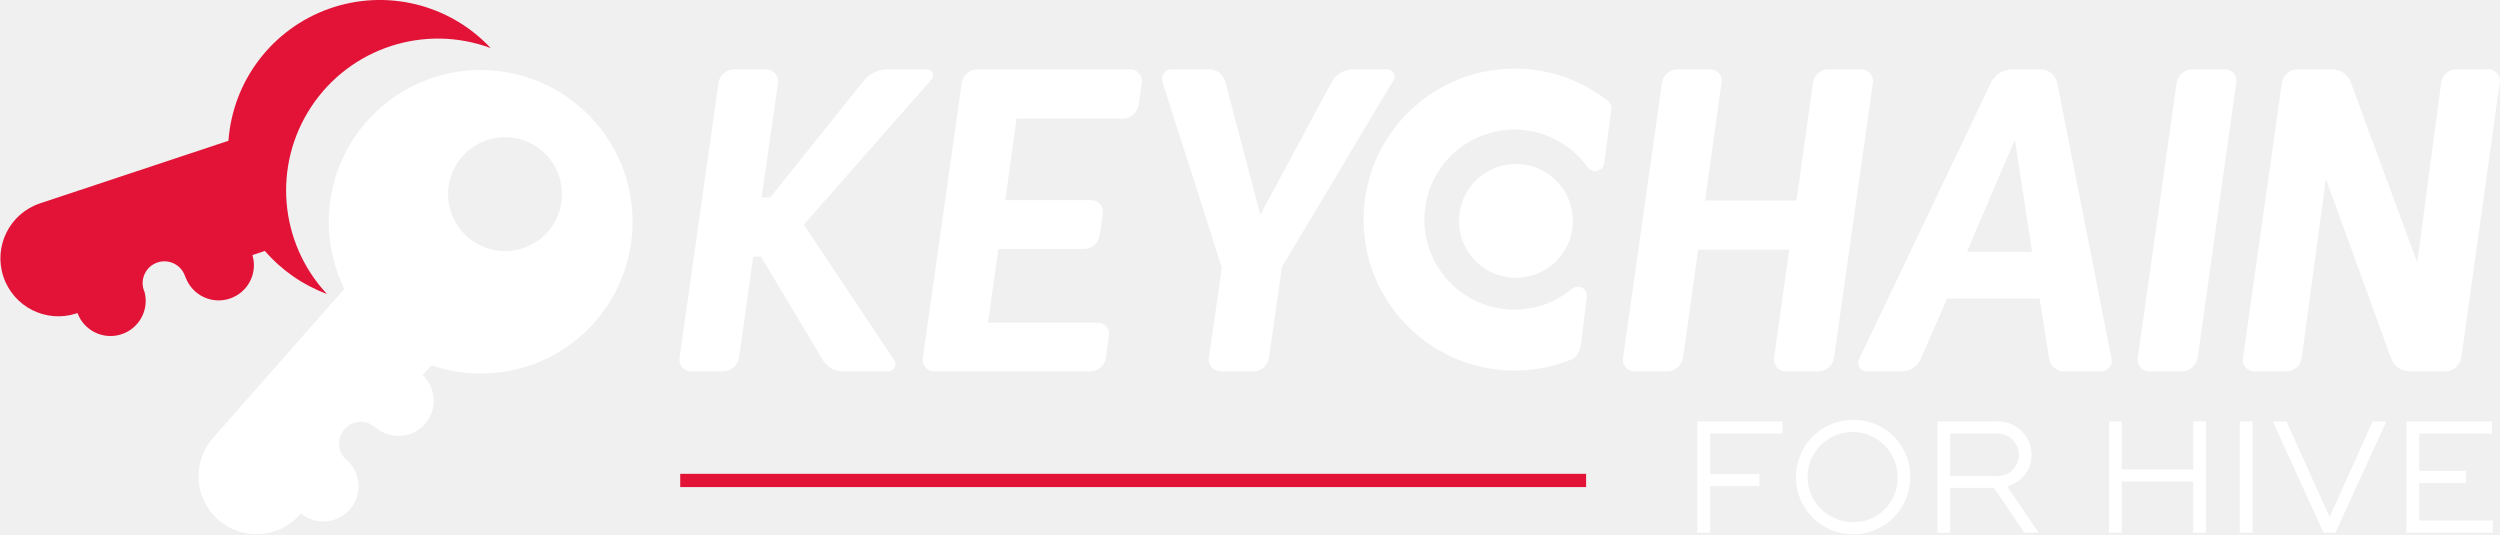
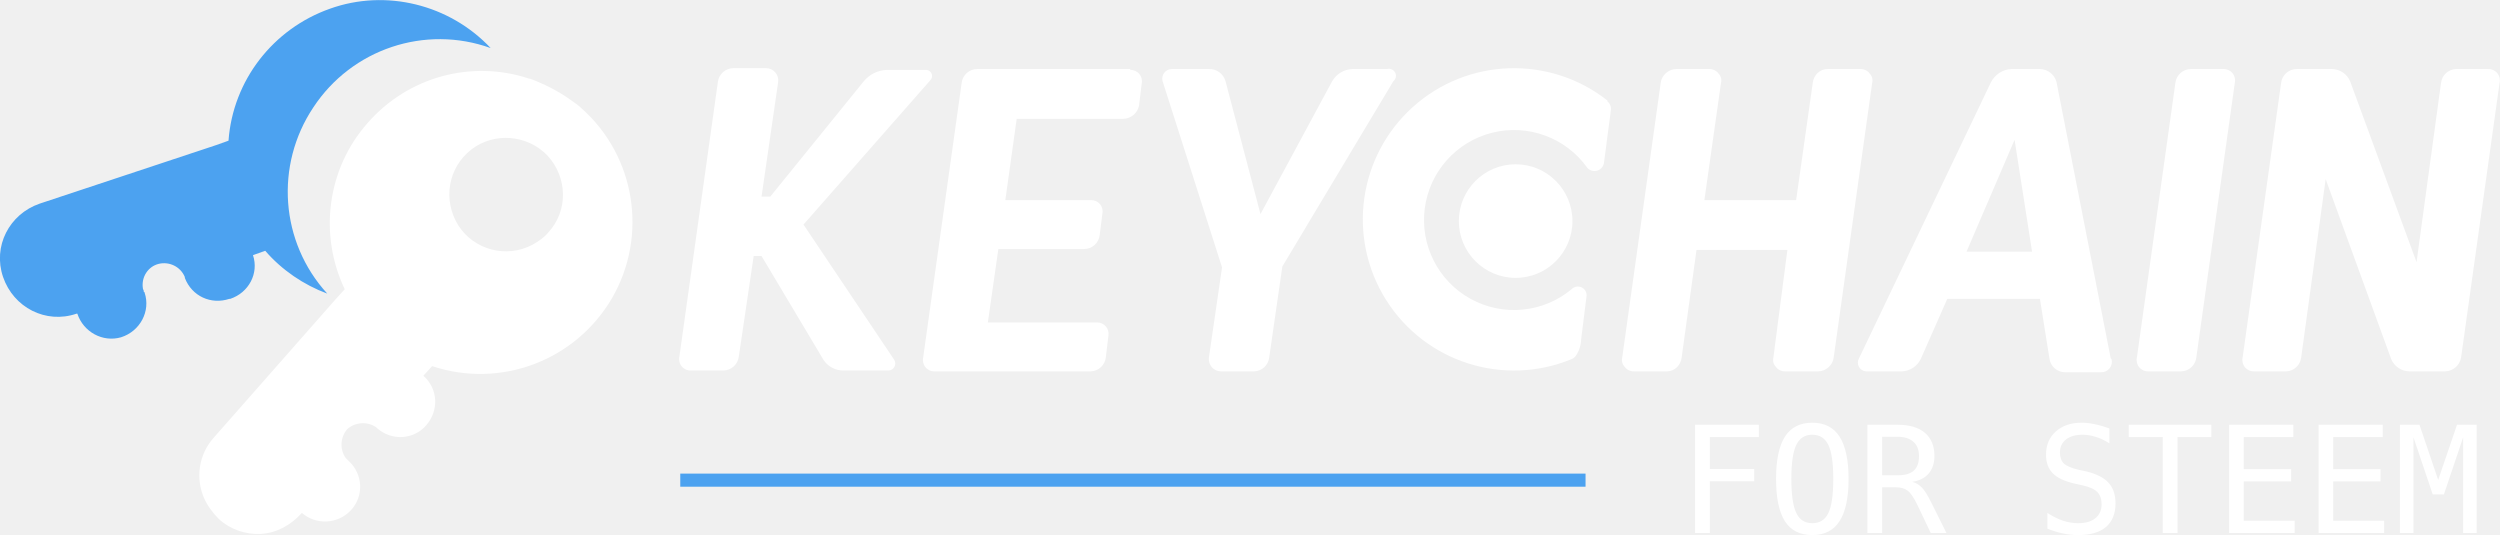
- <svg xmlns="http://www.w3.org/2000/svg" width="286" height="61.122" viewBox="0 0 286 61.122">
+ <svg xmlns="http://www.w3.org/2000/svg" width="286" height="61.1" viewBox="0 0 286 61.122">
  <defs>
-     <style>.a{fill:#fff;}.b{fill:#e31337;}</style>
+     <style>.a{fill:#fff;}.b{fill:#4ca2f0;}</style>
  </defs>
-   <path class="a" d="M118.711,30.786a16.214,16.214,0,0,0-1.282-1.024,17.087,17.087,0,0,0-4.563-2.376l-.055-.018A17.369,17.369,0,0,0,91.639,51.476l-1,1.136L76.618,68.536a6.627,6.627,0,0,0-1.148,6.93,6.56,6.56,0,0,0,1.742,2.424,6.63,6.63,0,0,0,9.36-.606c.033-.036.07-.076.1-.115h0A4.027,4.027,0,0,0,92.1,71.233l-.118-.088c-.033-.024-.064-.052-.091-.076s-.13-.124-.191-.188a2.488,2.488,0,0,1,3.482-3.548l.085.079.018-.018a4.027,4.027,0,0,0,5.321-6.039l.994-1.13a17.36,17.36,0,0,0,17.109-29.457Zm-3.785,14.151a6.412,6.412,0,0,1-1.818,1.448,6.518,6.518,0,1,1,1.818-1.448Z" transform="translate(-52.246 -18.435)" />
-   <path class="b" d="M26.288,34.17a4.021,4.021,0,0,0,2.591-4.976l1.424-.476a17.4,17.4,0,0,0,7.1,4.924A17.366,17.366,0,0,1,56.135,5.51a17.366,17.366,0,0,0-30,10.606l-1.439.476L4.546,23.286A6.631,6.631,0,0,0,8.722,35.873l.145-.048h0a4.027,4.027,0,0,0,7.679-2.391c-.021-.042-.039-.091-.058-.136a.606.606,0,0,1-.039-.109c-.03-.088-.052-.176-.073-.261a2.491,2.491,0,0,1,4.8-1.309.525.525,0,0,0,.033.112h.024a4.027,4.027,0,0,0,5.057,2.439Z" transform="translate(-0.001 -0.011)" />
-   <path class="a" d="M270.748,43.956l14.545-16.533a.7.7,0,0,0-.445-1.233h-4.624a3.606,3.606,0,0,0-2.615,1.282L266.9,40.847h-.985l1.876-13.078a1.379,1.379,0,0,0-1.382-1.579h-3.654a1.818,1.818,0,0,0-1.776,1.579l-4.442,31.393a1.321,1.321,0,0,0,1.333,1.579h3.7a1.848,1.848,0,0,0,1.767-1.579L264.96,47.61h.888l7.109,11.9a2.727,2.727,0,0,0,2.318,1.233h5.133a.815.815,0,0,0,.742-1.185Z" transform="translate(-178.79 -18.257)" />
-   <path class="a" d="M372.085,26.189H354.612a1.818,1.818,0,0,0-1.776,1.579L348.394,59.16a1.322,1.322,0,0,0,1.333,1.579h17.878a1.794,1.794,0,0,0,1.727-1.579l.345-2.47a1.279,1.279,0,0,0-1.333-1.515h-12.5l1.185-8.442h9.821a1.848,1.848,0,0,0,1.776-1.579l.345-2.424a1.32,1.32,0,0,0-1.333-1.579h-9.815l1.285-9.33H371.3a1.888,1.888,0,0,0,1.776-1.515l.345-2.539a1.321,1.321,0,0,0-1.333-1.579Z" transform="translate(-242.816 -18.256)" />
-   <path class="a" d="M464.4,26.188h-4a2.788,2.788,0,0,0-2.318,1.43l-8.182,15.2-4.009-15.2a1.927,1.927,0,0,0-1.924-1.43h-4.2a1.1,1.1,0,0,0-1.085,1.382L445.5,48.89l-1.482,10.269a1.354,1.354,0,0,0,1.391,1.576h3.751a1.8,1.8,0,0,0,1.727-1.579l1.482-10.366,12.681-21.211A.836.836,0,0,0,464.4,26.188Z" transform="translate(-305.717 -18.255)" />
-   <path class="a" d="M636.88,59.161l4.442-31.393a1.345,1.345,0,0,0-1.333-1.579h-3.8a1.794,1.794,0,0,0-1.727,1.579l-1.876,13.424H622.123L624,27.768a1.291,1.291,0,0,0-1.285-1.579h-3.751a1.818,1.818,0,0,0-1.776,1.579l-4.442,31.393a1.322,1.322,0,0,0,1.333,1.579h3.8a1.833,1.833,0,0,0,1.727-1.579l1.727-12.339h10.415L630.02,59.161a1.345,1.345,0,0,0,1.333,1.579H635.1A1.818,1.818,0,0,0,636.88,59.161Z" transform="translate(-427.063 -18.257)" />
-   <path class="a" d="M730.543,59.255l-6.218-31.587A1.97,1.97,0,0,0,722.4,26.19h-3.306a2.773,2.773,0,0,0-2.318,1.479L701.711,59.255a.967.967,0,0,0,.839,1.482H706.6a2.458,2.458,0,0,0,2.173-1.515l2.961-6.812h10.588l1.085,6.86a1.767,1.767,0,0,0,1.779,1.482h4.145a1.236,1.236,0,0,0,1.218-1.5ZM714.01,47.065l5.479-12.833,1.973,12.833Z" transform="translate(-488.99 -18.257)" />
-   <path class="a" d="M817.035,26.189h-3.754a1.818,1.818,0,0,0-1.779,1.579l-4.439,31.393a1.319,1.319,0,0,0,1.33,1.579h3.794a1.839,1.839,0,0,0,1.73-1.579l4.4-31.393a1.288,1.288,0,0,0-1.279-1.579Z" transform="translate(-562.498 -18.257)" />
-   <path class="a" d="M874.884,26.19h-3.7a1.754,1.754,0,0,0-1.727,1.579L866.729,48.3l-7.639-20.73a2.258,2.258,0,0,0-2.073-1.382h-4a1.818,1.818,0,0,0-1.779,1.579L846.8,59.162a1.319,1.319,0,0,0,1.33,1.579h3.7a1.751,1.751,0,0,0,1.685-1.579l2.764-20.433,7.5,20.63a2.255,2.255,0,0,0,2.073,1.382h4.145a1.885,1.885,0,0,0,1.776-1.579l4.388-31.393a1.312,1.312,0,0,0-1.285-1.579Z" transform="translate(-590.196 -18.257)" />
-   <path class="a" d="M542.736,29.6a17.272,17.272,0,1,0-4.085,29.554,1.109,1.109,0,0,0,.506-.421,3.464,3.464,0,0,0,.576-1.915l.606-4.773a1.045,1.045,0,0,0-1.712-.933,10.3,10.3,0,1,1,1.8-13.921,1.052,1.052,0,0,0,1.906-.461l.8-6.142a1.085,1.085,0,0,0-.4-.988Z" transform="translate(-358.803 -18.063)" />
-   <circle class="a" cx="6.515" cy="6.515" r="6.515" transform="translate(166.907 18.754)" />
-   <path class="a" d="M640.81,159.12v12.727h1.454V166.52H647.9v-1.382h-5.636V160.5h8.272V159.12H640.81Z" transform="translate(-446.632 -110.907)" />
-   <path class="a" d="M683.7,158.52a6.547,6.547,0,1,0,6.691,6.545A6.482,6.482,0,0,0,683.7,158.52Zm0,11.691a5.152,5.152,0,1,1,5.236-5.151A5.015,5.015,0,0,1,683.7,170.211Z" transform="translate(-471.848 -110.488)" />
-   <path class="a" d="M742.2,162.938a3.857,3.857,0,0,0-4.145-3.818H731.42v12.727h1.455V166.72h5.018l3.473,5.127h1.564v-.109l-3.53-5.2A3.679,3.679,0,0,0,742.2,162.938Zm-9.327,2.424v-4.848H738a2.443,2.443,0,1,1,0,4.848Z" transform="translate(-509.785 -110.907)" />
-   <path class="a" d="M805.846,164.611h-8.182V159.12H796.21v12.727h1.454v-5.854h8.182v5.854H807.3V159.12h-1.455Z" transform="translate(-554.942 -110.907)" />
-   <rect class="a" width="1.455" height="12.727" transform="translate(256.231 48.213)" />
-   <path class="a" d="M864.686,170.065l-4.927-10.945H858.25v.127l5.745,12.6h1.364l5.763-12.6v-.127h-1.509Z" transform="translate(-598.183 -110.907)" />
-   <path class="a" d="M909.984,166.156h5.364v-1.382h-5.364V160.5h8.327V159.12H908.53v12.727H918.4v-1.4h-8.418Z" transform="translate(-633.227 -110.907)" />
-   <rect class="b" width="103.633" height="1.515" transform="translate(77.818 54.207)" />
+   <path class="a" d="M 118.7 30.8 C 118.3 30.4 117.8 30.1 117.4 29.8 C 116 28.8 114.4 28 112.8 27.4 l -0.1 0 C 106.1 25.2 98.8 27.2 94.2 32.5 C 89.6 37.7 88.6 45.2 91.6 51.5 l -1 1.1 L 76.6 68.5 C 74.9 70.4 74.5 73.1 75.5 75.4 C 75.9 76.3 76.5 77.1 77.2 77.8 C 78.5 79 80.3 79.6 82 79.5 C 83.8 79.4 85.4 78.5 86.6 77.2 c 0 0 0.1 -0.1 0.1 -0.1 h 0 C 88.3 78.5 90.8 78.4 92.3 76.8 C 93.8 75.2 93.7 72.7 92.1 71.2 l -0.1 -0.1 c 0 0 -0.1 -0.1 -0.1 -0.1 s -0.1 -0.1 -0.2 -0.2 C 91 69.8 91.1 68.4 91.9 67.5 C 92.8 66.7 94.2 66.6 95.2 67.3 l 0.1 0.1 l 0 0 C 97 68.9 99.5 68.7 100.9 67.1 C 102.4 65.4 102.3 62.9 100.6 61.4 l 1 -1.1 C 109.4 62.9 118 59.7 122.2 52.5 C 126.3 45.4 124.9 36.3 118.7 30.8 Z m -3.8 14.2 C 114.4 45.6 113.8 46 113.1 46.4 C 110.1 48 106.4 47 104.6 44.2 C 102.8 41.3 103.4 37.6 106.1 35.5 C 108.7 33.5 112.5 33.8 114.8 36.2 C 117.1 38.7 117.2 42.5 114.9 45 Z" transform="matrix(1,0,0,1,-52.2,-18.4)" />
+   <path class="b" d="M 26.3 34.2 C 28.4 33.5 29.6 31.3 28.9 29.2 l 1.4 -0.5 C 32.2 30.9 34.7 32.6 37.4 33.6 C 32 27.7 31.4 18.9 35.8 12.3 C 40.2 5.6 48.6 2.8 56.1 5.5 C 51.4 0.5 44.1 -1.3 37.7 1 C 31.2 3.3 26.6 9.2 26.1 16.1 l -1.4 0.5 L 4.5 23.3 C 1 24.5 -0.9 28.2 0.3 31.7 C 1.5 35.2 5.2 37.1 8.7 35.9 l 0.1 0 h 0 C 9.5 38 11.7 39.2 13.8 38.6 C 16 37.9 17.2 35.6 16.5 33.5 c 0 0 0 -0.1 -0.1 -0.1 C 16.4 33.4 16.4 33.3 16.4 33.3 c 0 -0.1 -0.1 -0.2 -0.1 -0.3 C 16.1 31.7 16.9 30.5 18.1 30.2 C 19.3 29.9 20.6 30.5 21.1 31.7 C 21.1 31.7 21.1 31.8 21.1 31.8 h 0 C 21.9 33.9 24.1 34.9 26.2 34.2 Z" transform="translate(0)" />
+   <path class="a" d="M 270.7 44 l 14.5 -16.5 a 0.7 0.7 0 0 0 -0.4 -1.2 h -4.6 a 3.6 3.6 0 0 0 -2.6 1.3 L 266.9 40.8 h -1 l 1.9 -13.1 a 1.4 1.4 0 0 0 -1.4 -1.6 h -3.7 a 1.8 1.8 0 0 0 -1.8 1.6 l -4.4 31.4 a 1.3 1.3 0 0 0 1.3 1.6 h 3.7 a 1.8 1.8 0 0 0 1.8 -1.6 L 265 47.6 h 0.9 l 7.1 11.9 a 2.7 2.7 0 0 0 2.3 1.2 h 5.1 a 0.8 0.8 0 0 0 0.7 -1.2 Z" transform="translate(-178.8,-18.3)" />
+   <path class="a" d="M 372.1 26.2 H 354.6 a 1.8 1.8 0 0 0 -1.8 1.6 L 348.4 59.2 a 1.3 1.3 0 0 0 1.3 1.6 h 17.9 a 1.8 1.8 0 0 0 1.7 -1.6 l 0.3 -2.5 a 1.3 1.3 0 0 0 -1.3 -1.5 h -12.5 l 1.2 -8.4 h 9.8 a 1.8 1.8 0 0 0 1.8 -1.6 l 0.3 -2.4 a 1.3 1.3 0 0 0 -1.3 -1.6 h -9.8 l 1.3 -9.3 H 371.3 a 1.9 1.9 0 0 0 1.8 -1.5 l 0.3 -2.5 a 1.3 1.3 0 0 0 -1.3 -1.6 Z" transform="translate(-242.8,-18.3)" />
+   <path class="a" d="M 464.4 26.2 h -4 a 2.8 2.8 0 0 0 -2.3 1.4 l -8.2 15.2 l -4 -15.2 a 1.9 1.9 0 0 0 -1.9 -1.4 h -4.2 a 1.1 1.1 0 0 0 -1.1 1.4 L 445.5 48.9 l -1.5 10.3 a 1.4 1.4 0 0 0 1.4 1.6 h 3.8 a 1.8 1.8 0 0 0 1.7 -1.6 l 1.5 -10.4 l 12.7 -21.2 A 0.8 0.8 0 0 0 464.4 26.2 Z" transform="translate(-305.7,-18.3)" />
+   <path class="a" d="M 636.9 59.2 l 4.4 -31.4 C 641.4 27.4 641.3 27 641 26.7 C 640.8 26.4 640.4 26.2 640 26.2 h -3.8 C 635.3 26.2 634.6 26.9 634.5 27.8 l -1.9 13.4 H 622.1 L 624 27.8 C 624.1 27.4 624 27 623.7 26.7 C 623.5 26.4 623.1 26.2 622.7 26.2 h -3.8 C 618 26.2 617.2 26.9 617.1 27.8 l -4.4 31.4 C 612.6 59.6 612.7 60 613 60.3 C 613.2 60.6 613.6 60.8 614 60.8 h 3.8 C 618.7 60.8 619.4 60.1 619.5 59.2 l 1.7 -12.3 h 10.4 L 630 59.2 C 629.9 59.6 630 60 630.3 60.3 C 630.5 60.6 630.9 60.8 631.3 60.8 H 635.1 C 636 60.8 636.8 60.1 636.9 59.2 Z" transform="matrix(1,0,0,1,-427.1,-18.3)" />
+   <path class="a" d="M 730.5 59.3 l -6.2 -31.6 A 2 2 0 0 0 722.4 26.2 h -3.3 a 2.8 2.8 0 0 0 -2.3 1.5 L 701.7 59.3 a 1 1 0 0 0 0.8 1.5 H 706.6 a 2.5 2.5 0 0 0 2.2 -1.5 l 3 -6.8 h 10.6 l 1.1 6.9 a 1.8 1.8 0 0 0 1.8 1.5 h 4.1 a 1.2 1.2 0 0 0 1.2 -1.5 Z M 714 47.1 l 5.5 -12.8 l 2 12.8 Z" transform="translate(-489,-18.3)" />
+   <path class="a" d="M 817 26.2 h -3.8 a 1.8 1.8 0 0 0 -1.8 1.6 l -4.4 31.4 a 1.3 1.3 0 0 0 1.3 1.6 h 3.8 a 1.8 1.8 0 0 0 1.7 -1.6 l 4.4 -31.4 a 1.3 1.3 0 0 0 -1.3 -1.6 Z" transform="translate(-562.5,-18.3)" />
+   <path class="a" d="M 874.9 26.2 h -3.7 a 1.8 1.8 0 0 0 -1.7 1.6 L 866.7 48.3 l -7.6 -20.7 a 2.3 2.3 0 0 0 -2.1 -1.4 h -4 a 1.8 1.8 0 0 0 -1.8 1.6 L 846.8 59.2 a 1.3 1.3 0 0 0 1.3 1.6 h 3.7 a 1.8 1.8 0 0 0 1.7 -1.6 l 2.8 -20.4 l 7.5 20.6 a 2.3 2.3 0 0 0 2.1 1.4 h 4.1 a 1.9 1.9 0 0 0 1.8 -1.6 l 4.4 -31.4 a 1.3 1.3 0 0 0 -1.3 -1.6 Z" transform="translate(-590.2,-18.3)" />
+   <path class="a" d="M 542.7 29.6 a 17.3 17.3 0 1 0 -4.1 29.6 a 1.1 1.1 0 0 0 0.5 -0.4 a 3.5 3.5 0 0 0 0.6 -1.9 l 0.6 -4.8 a 1 1 0 0 0 -1.7 -0.9 a 10.3 10.3 0 1 1 1.8 -13.9 a 1.1 1.1 0 0 0 1.9 -0.5 l 0.8 -6.1 a 1.1 1.1 0 0 0 -0.4 -1 Z" transform="translate(-358.8,-18.1)" />
+   <circle class="a" cx="6.5" cy="6.5" r="6.5" transform="translate(166.9,18.8)" />
+   <rect width="103.6" height="1.5" class="b" transform="translate(77.8,54.2)" />
+   <text textLength="94.8" font-size="17" font-family="monospace" x="192" y="61" fill="white">
+         FOR STEEM
+     </text>
</svg>
